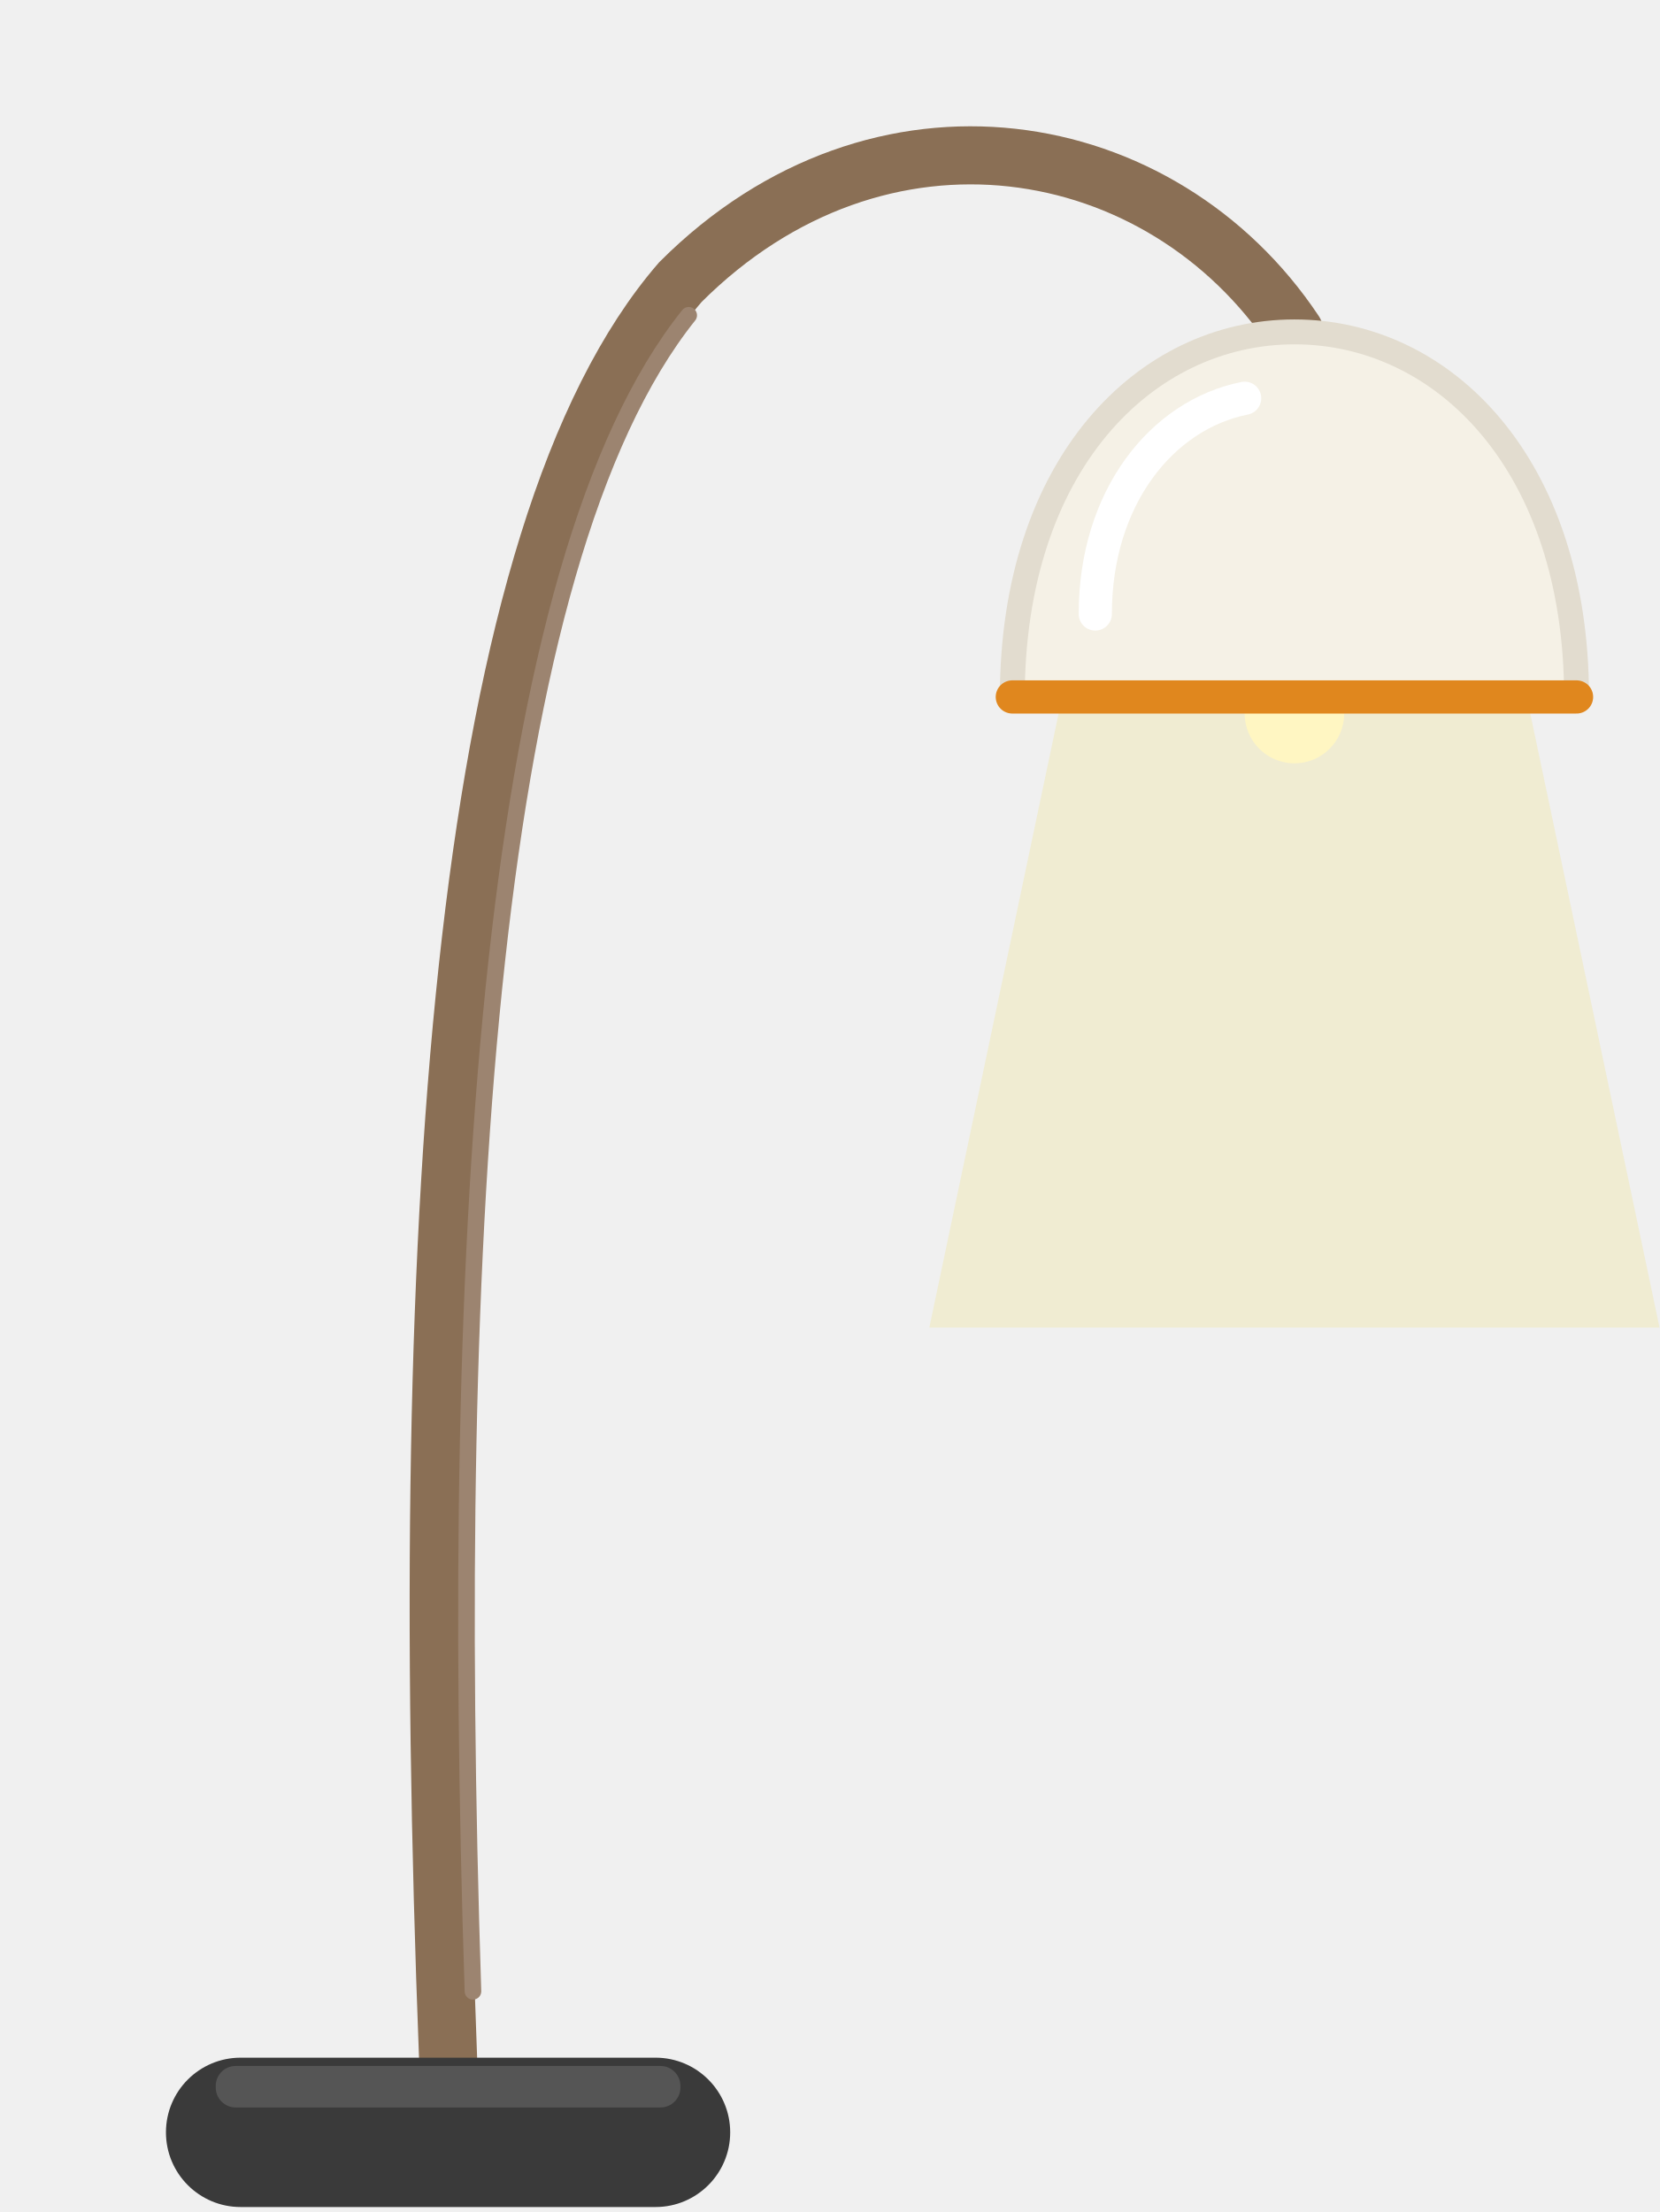
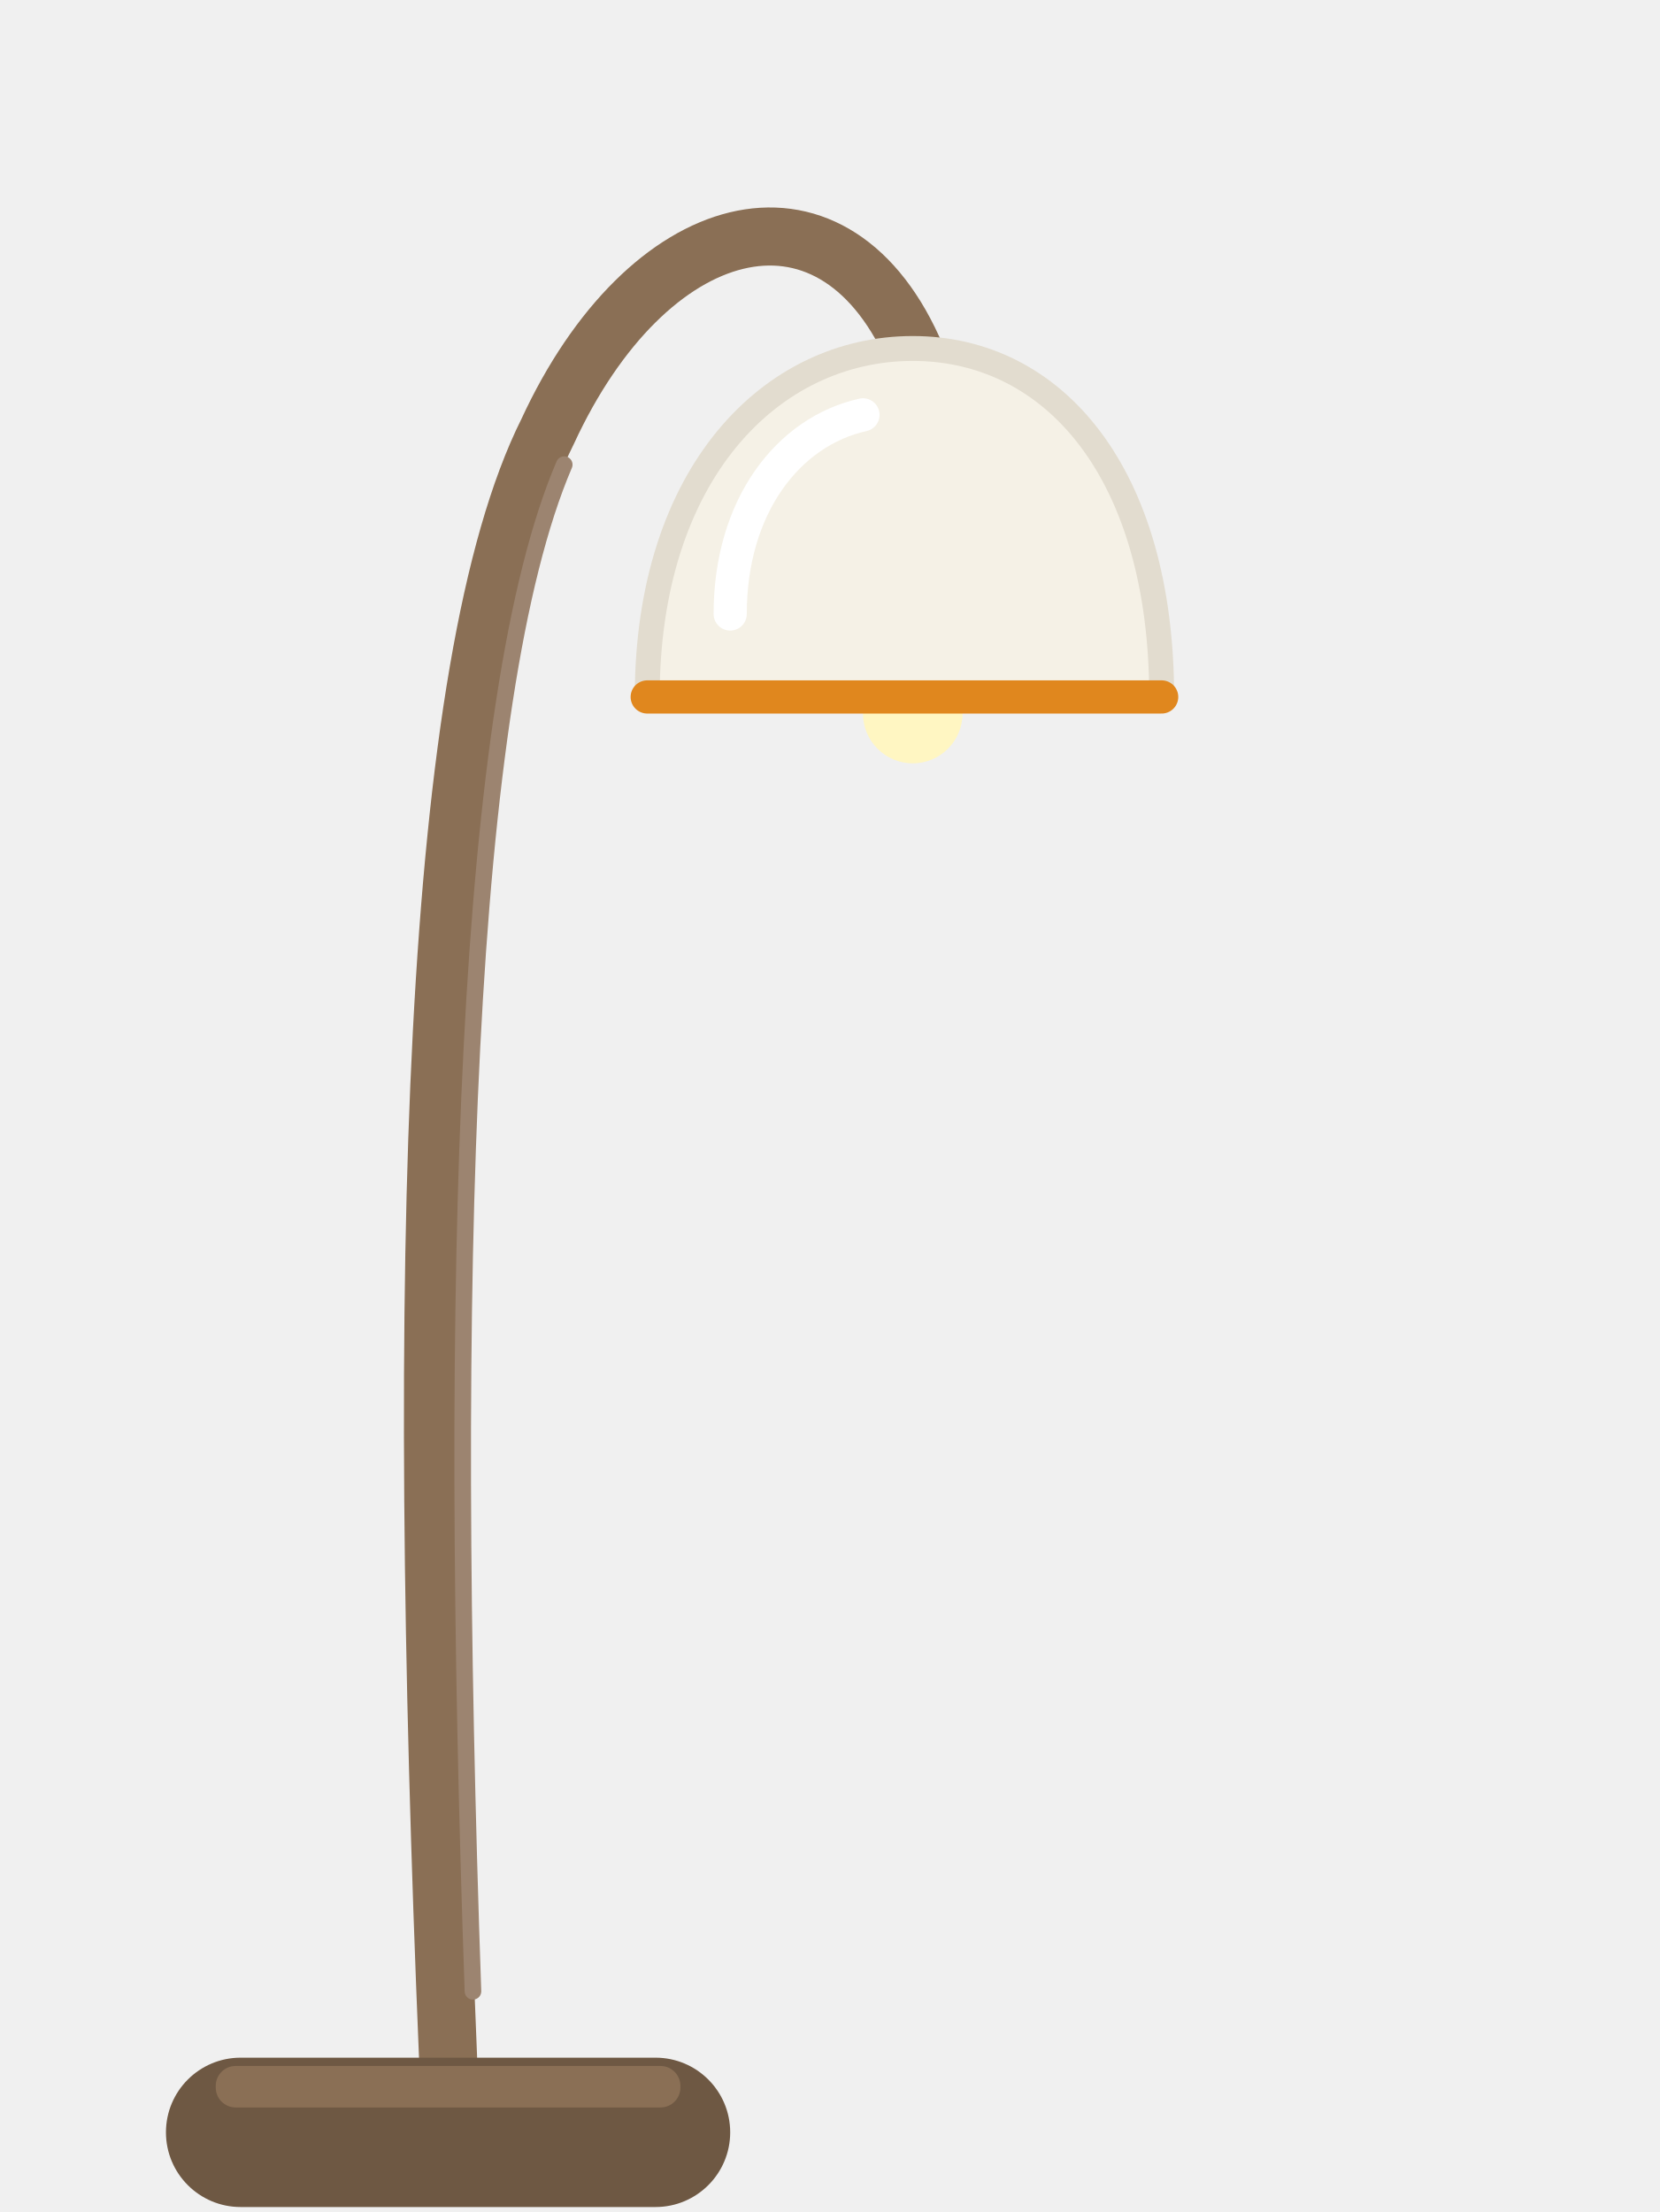
<svg xmlns="http://www.w3.org/2000/svg" viewBox="0 0 100 133.3">
-   <polygon points="64,42 92,42 100,80 56,80" fill="#f2dd4b" fill-opacity="0.18" />
-   <path d="M27 124C25 72 28 32 41 17C53 5 70 8 78 20" stroke="#8a6f55" stroke-width="3.5" fill="none" stroke-linecap="round" />
-   <path d="M28.5 120C27 74 29.5 34 41.5 19" stroke="#9c8470" stroke-width="1" fill="none" stroke-linecap="round" />
-   <circle cx="78" cy="43" r="3" fill="#fff6c2" />
-   <path d="M61 42C61 28 69 20 78 20C87 20 95 28 95 42Z" fill="#f5f1e6" stroke="#e2dccf" stroke-width="1.5" stroke-linejoin="round" />
-   <path d="M66 37C66 30 70 25 75 24" stroke="#ffffff" stroke-width="2" fill="none" stroke-linecap="round" />
-   <path d="M61 42H95" stroke="#e0871e" stroke-width="2" stroke-linecap="round" />
-   <rect x="10" y="124" width="34" height="9" rx="4.5" fill="#3a3a3a" />
-   <rect x="13" y="124.5" width="28" height="2.5" rx="1.2" fill="#555555" />
+   <path d="M27 124C25 76 26 40 33 26C39 13 50 10 55 21" stroke="#8a6f55" stroke-width="3.5" fill="none" stroke-linecap="round" />
+   <path d="M28.5 120C27 77 28 42 34 28" stroke="#9c8470" stroke-width="1" fill="none" stroke-linecap="round" />
+   <circle cx="55" cy="43" r="3" fill="#fff6c2" />
+   <path d="M39 42C39 28.5 46.5 21 55 21C63.5 21 70 28.5 70 42Z" fill="#f5f1e6" stroke="#e2dccf" stroke-width="1.5" stroke-linejoin="round" />
+   <path d="M44 37C44 30.5 47.5 26 52 25" stroke="#ffffff" stroke-width="2" fill="none" stroke-linecap="round" />
+   <path d="M39 42H70" stroke="#e0871e" stroke-width="2" stroke-linecap="round" />
+   <rect x="10" y="124" width="34" height="9" rx="4.5" fill="#6e5843" />
+   <rect x="13" y="124.5" width="28" height="2.5" rx="1.2" fill="#8a6f55" />
</svg>
